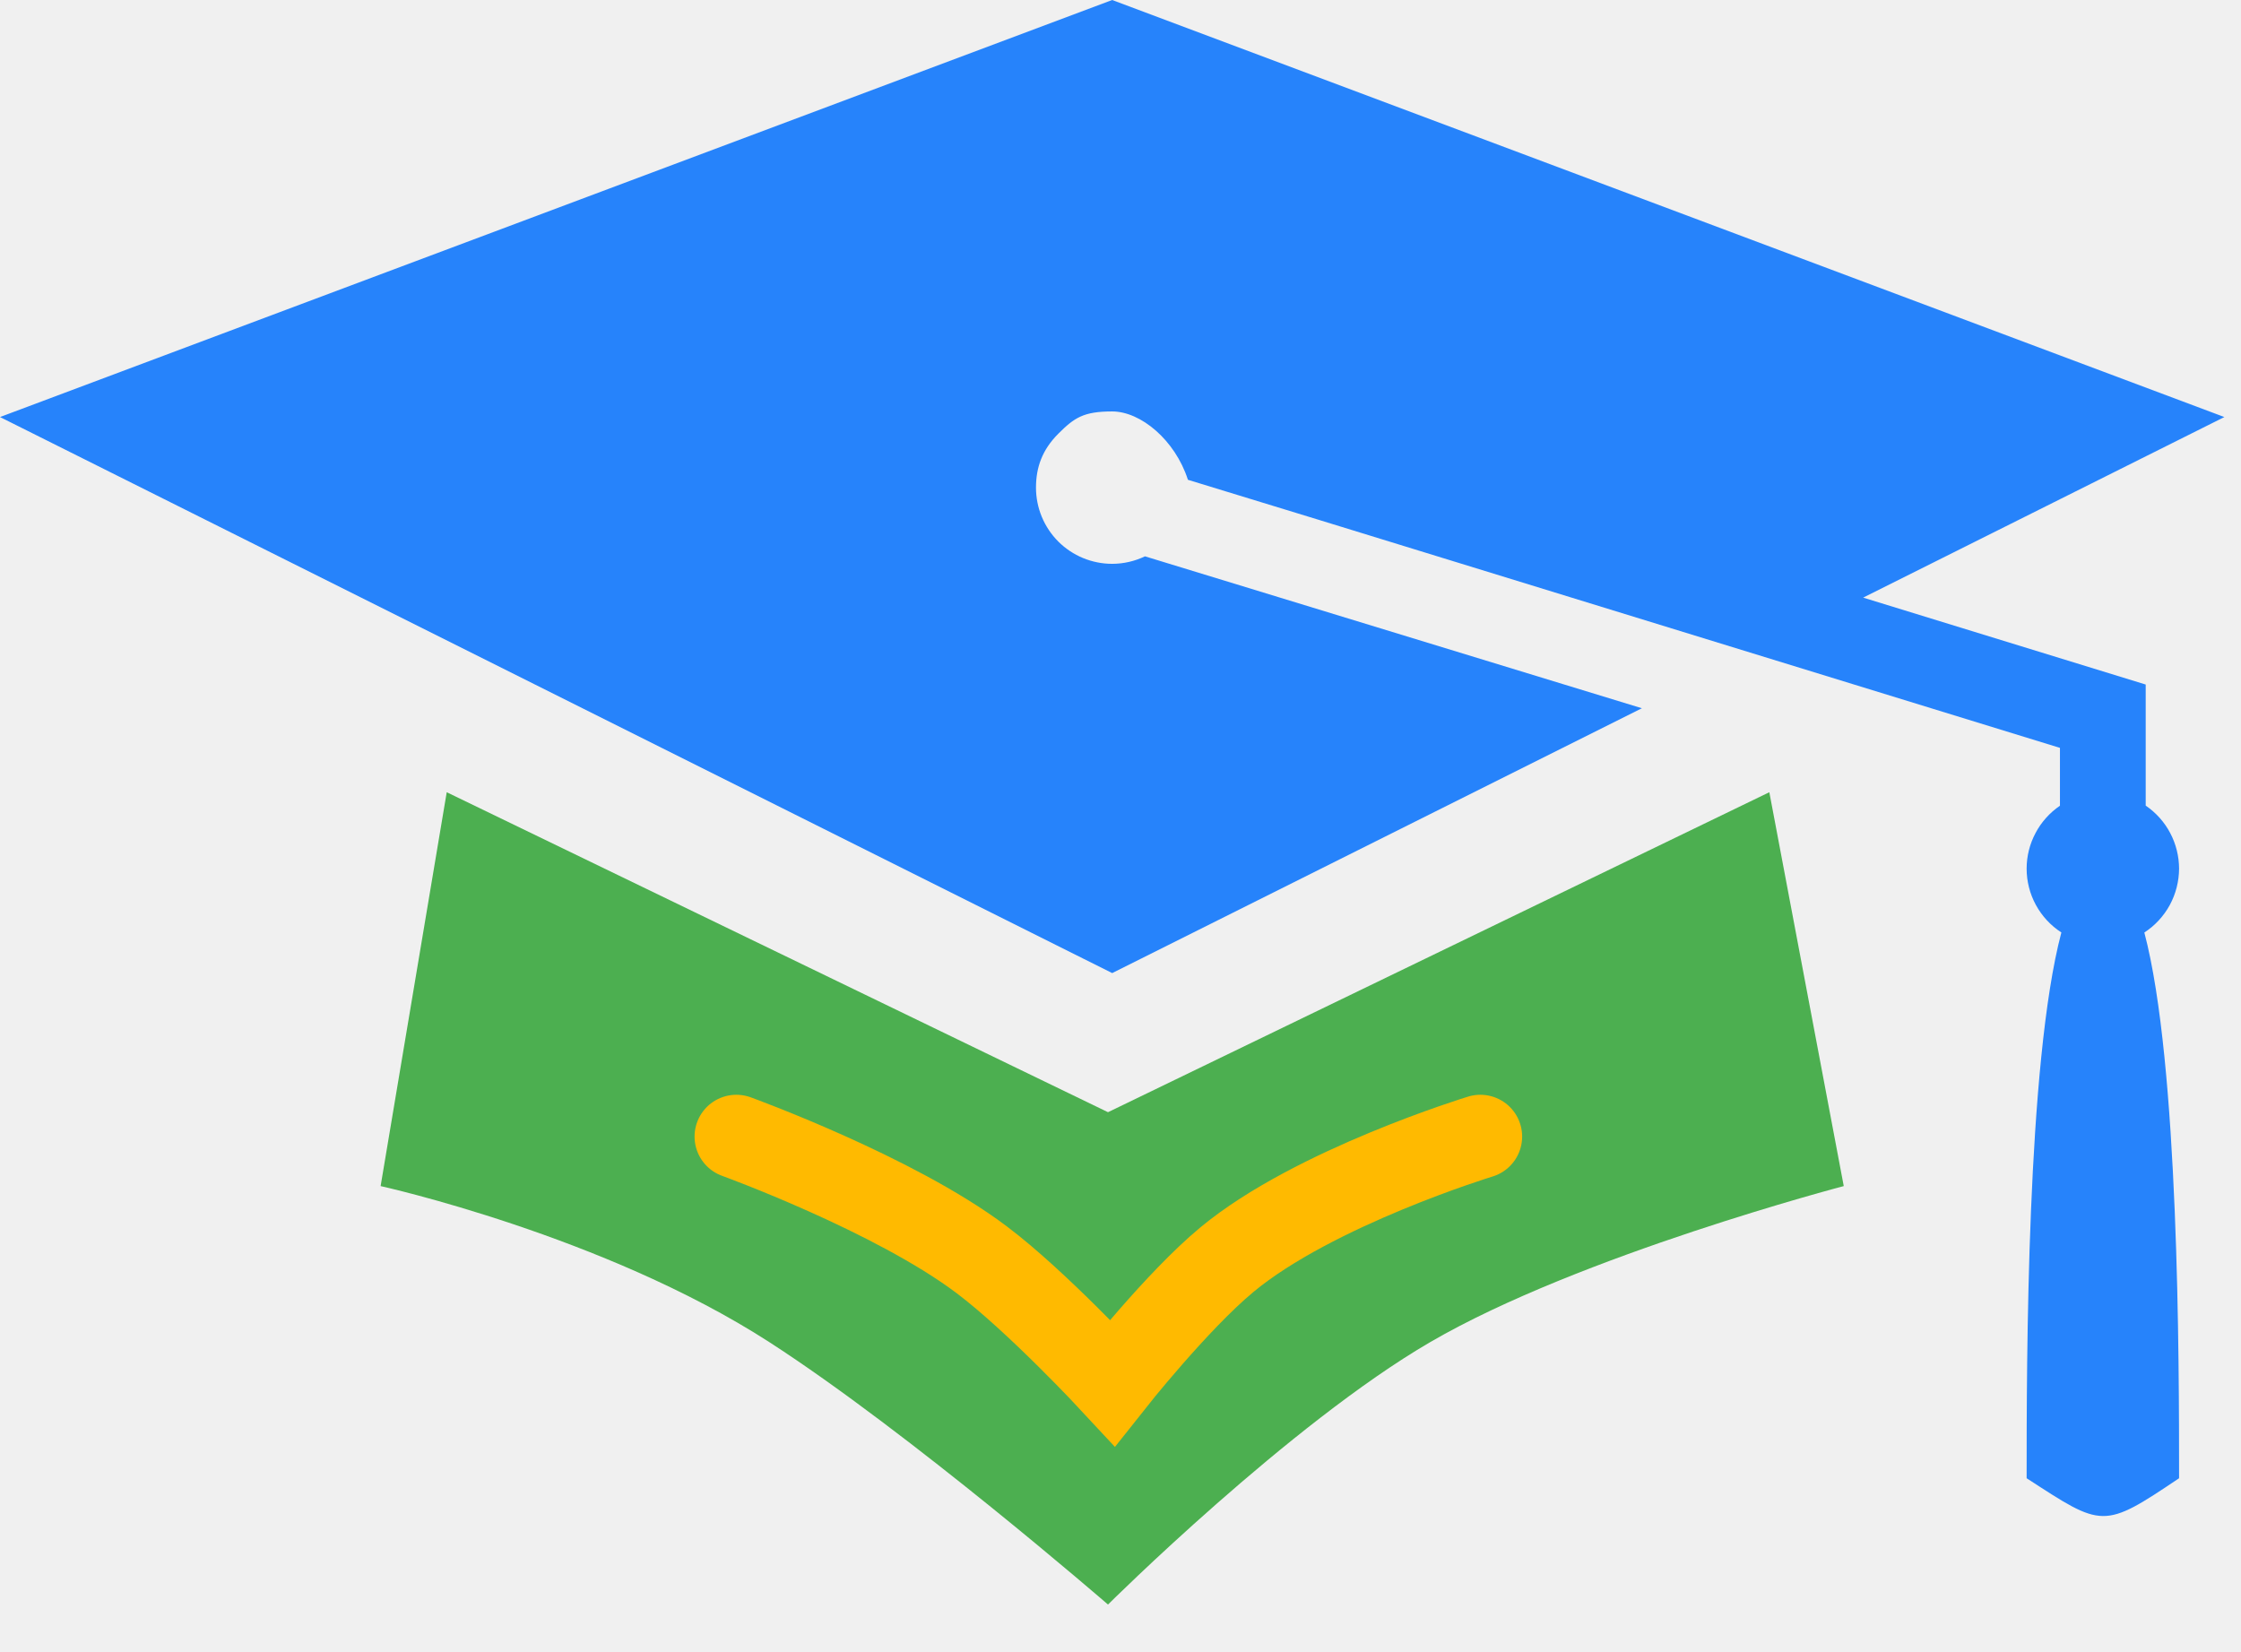
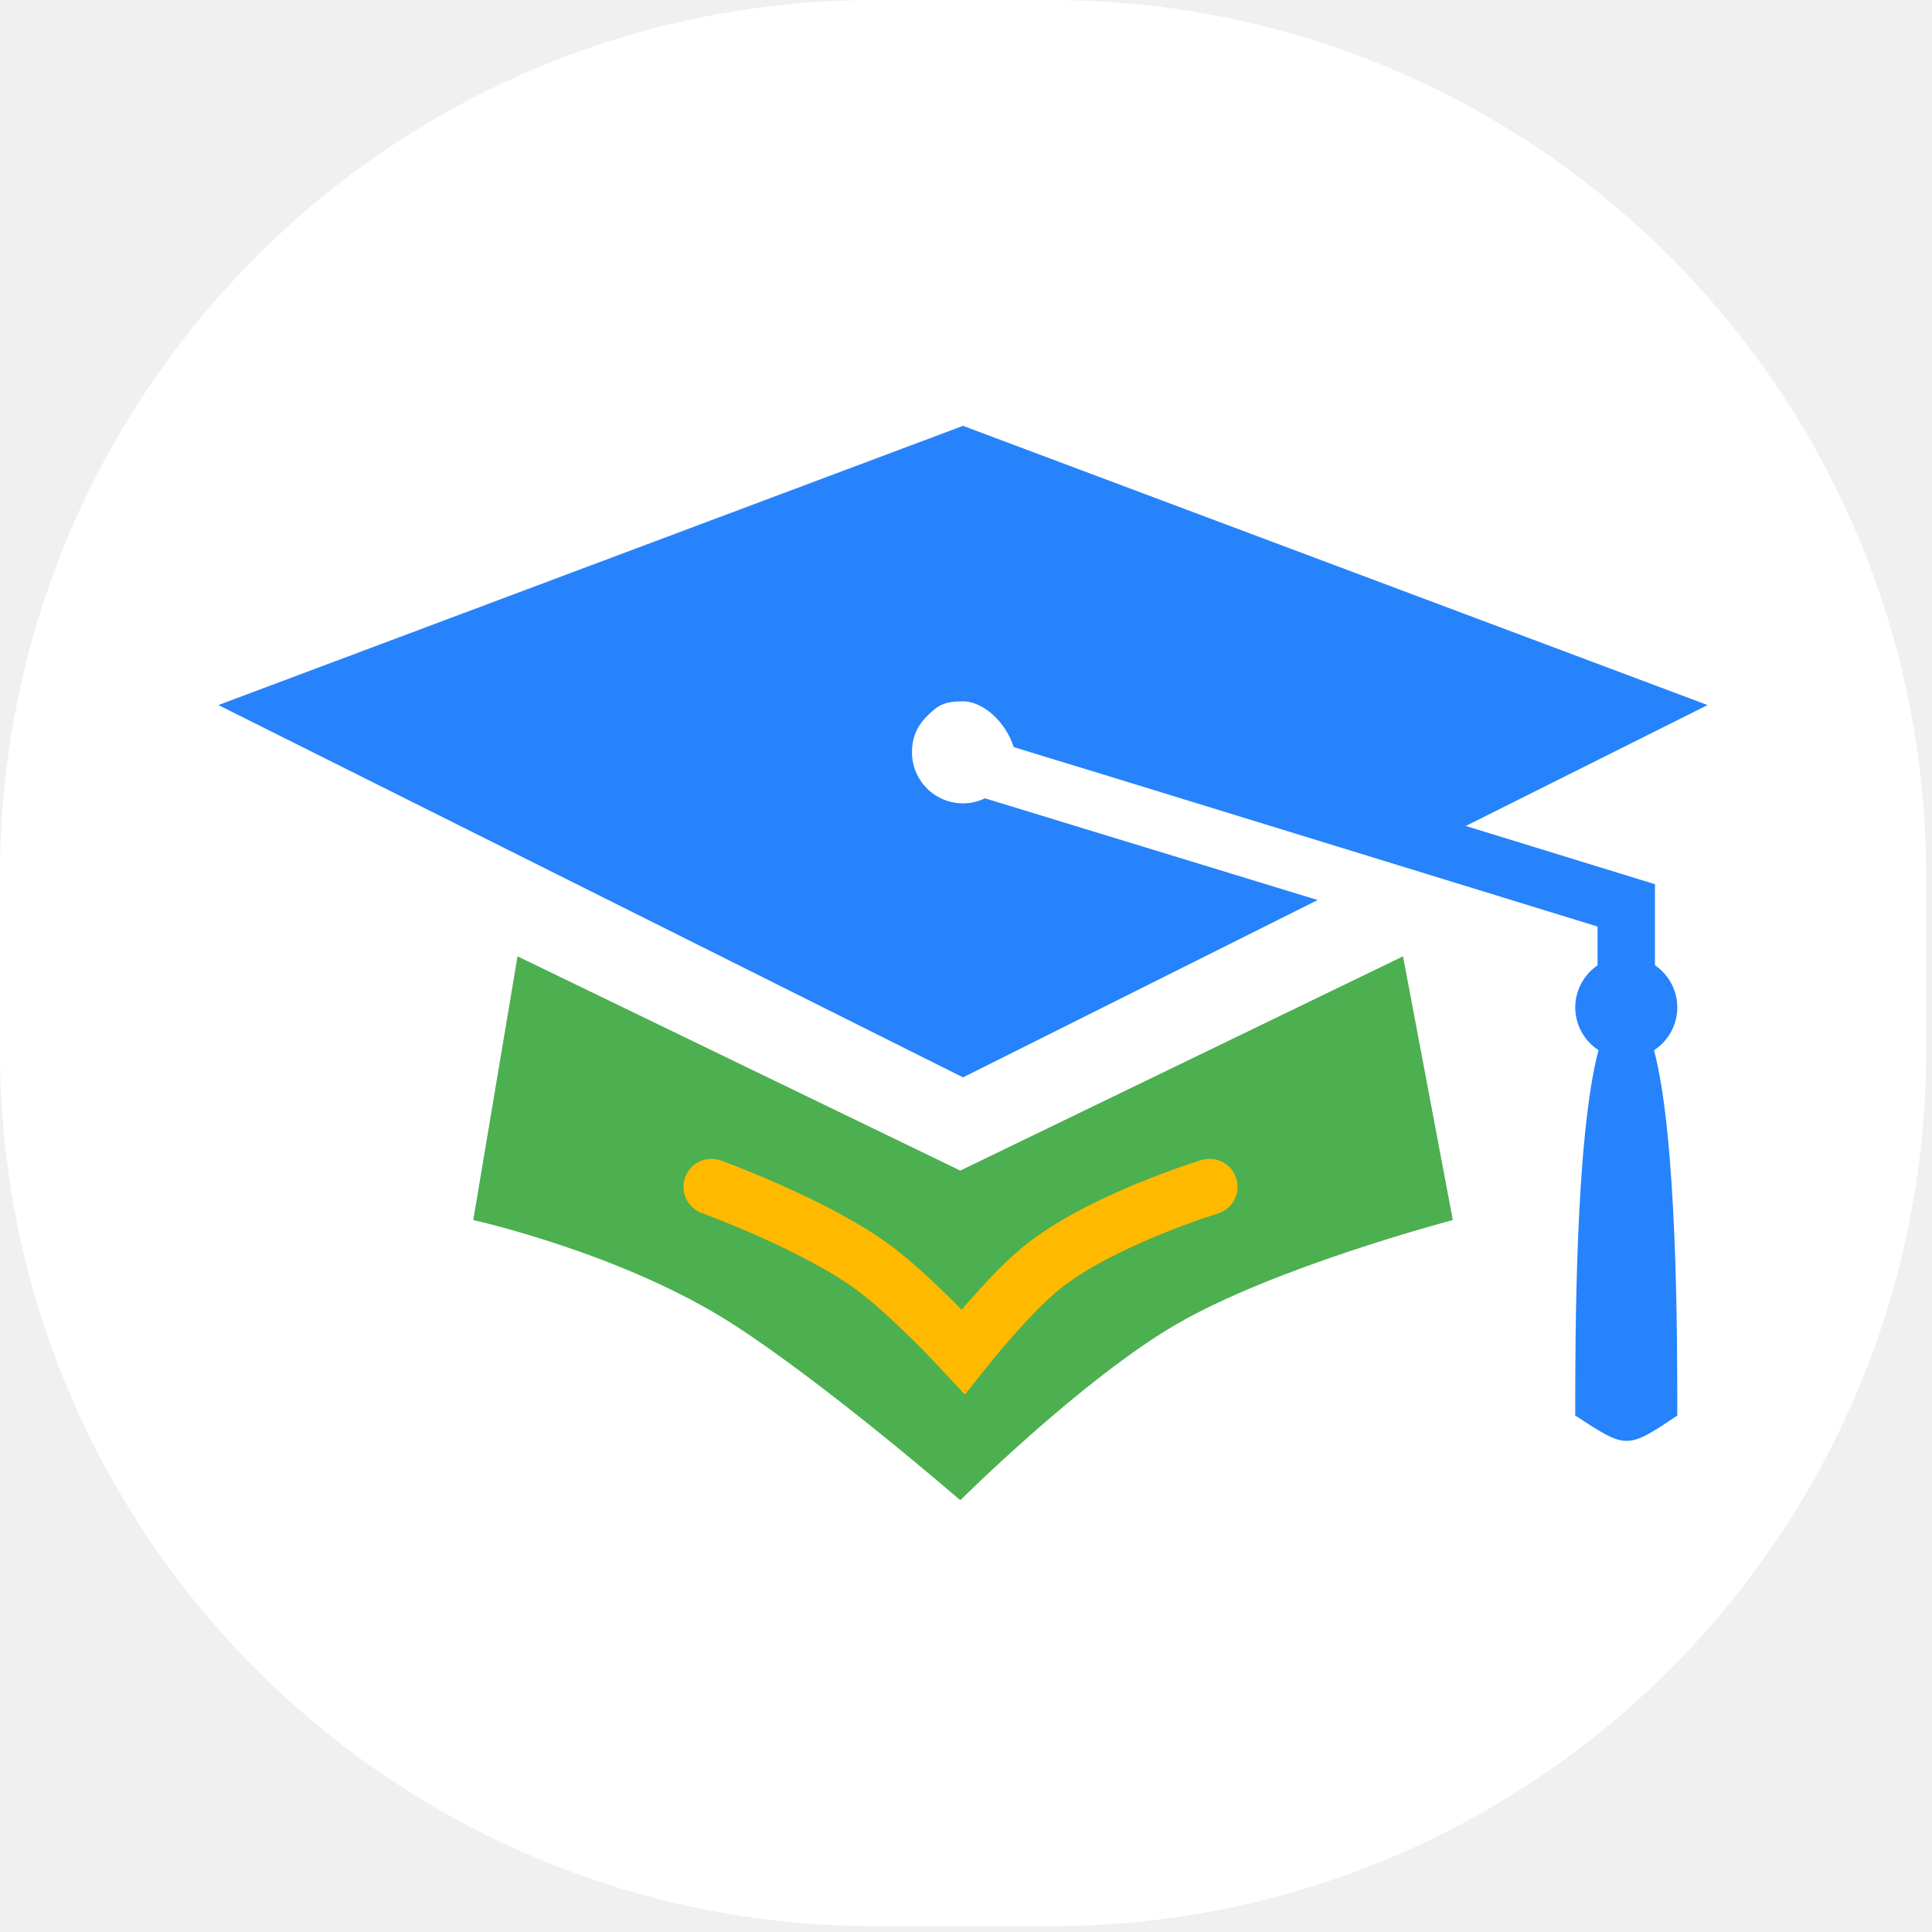
- <svg xmlns="http://www.w3.org/2000/svg" width="38" height="28" viewBox="0 0 38 28" fill="none">
-   <path d="M18.859 0L0 7.072L18.859 16.501L27.841 12.01L19.415 9.434C19.241 9.517 19.051 9.561 18.859 9.561C18.516 9.561 18.188 9.425 17.945 9.183C17.703 8.94 17.567 8.612 17.567 8.269C17.567 7.926 17.672 7.628 17.945 7.355C18.218 7.082 18.374 6.977 18.859 6.977C19.344 6.977 19.925 7.462 20.142 8.132L20.143 8.136L22.352 8.812L34.93 12.682V13.663C34.757 13.781 34.614 13.94 34.516 14.126C34.417 14.312 34.365 14.519 34.365 14.73C34.365 14.945 34.419 15.157 34.522 15.346C34.625 15.535 34.773 15.695 34.954 15.812C34.366 18.035 34.365 23.079 34.365 25.067C35.657 25.906 35.657 25.937 36.95 25.067C36.95 23.079 36.949 18.036 36.361 15.813C36.541 15.696 36.69 15.535 36.793 15.346C36.895 15.157 36.949 14.945 36.95 14.729C36.949 14.519 36.898 14.312 36.799 14.125C36.701 13.939 36.558 13.78 36.384 13.661V11.608L31.593 10.134L37.718 7.072L18.859 0Z" fill="#2683FB" />
-   <path d="M18.788 18.86L7.575 13.434L6.454 20.113C6.454 20.113 10.238 20.948 13.042 22.757C15.429 24.297 18.788 27.209 18.788 27.209C18.788 27.209 21.872 24.142 24.255 22.757C26.781 21.287 31.264 20.113 31.264 20.113L30.002 13.434L18.788 18.86Z" fill="#4CAF50" />
-   <path d="M12.486 19.273C12.486 19.273 15.162 20.243 16.645 21.361C17.581 22.066 18.863 23.448 18.863 23.448C18.863 23.448 19.963 22.058 20.804 21.361C22.284 20.133 25.102 19.273 25.102 19.273" stroke="#FFBA00" stroke-width="1.417" stroke-linecap="round" />
+ <svg xmlns="http://www.w3.org/2000/svg" width="48" height="48" viewBox="0 0 48 48" fill="none">
+   <rect width="47.854" height="47.854" rx="21.752" fill="white" />
+   <path d="M23.926 10.58L5.426 17.517L23.926 26.767L32.737 22.361L24.471 19.834C24.301 19.916 24.114 19.959 23.926 19.959C23.589 19.959 23.267 19.826 23.029 19.588C22.792 19.35 22.658 19.028 22.658 18.692C22.658 18.355 22.761 18.063 23.029 17.795C23.297 17.527 23.45 17.424 23.926 17.424C24.401 17.424 24.971 17.899 25.184 18.557L25.185 18.562L27.352 19.224L39.691 23.02V23.983C39.52 24.099 39.381 24.255 39.284 24.437C39.187 24.62 39.137 24.823 39.136 25.029C39.137 25.24 39.19 25.448 39.291 25.634C39.392 25.819 39.537 25.976 39.714 26.091C39.137 28.272 39.136 33.219 39.136 35.169C40.404 35.993 40.404 36.023 41.672 35.169C41.672 33.219 41.671 28.273 41.094 26.092C41.271 25.977 41.417 25.82 41.518 25.634C41.619 25.448 41.672 25.24 41.672 25.029C41.672 24.823 41.621 24.619 41.525 24.436C41.428 24.254 41.288 24.098 41.117 23.981V21.968L36.417 20.521L42.425 17.517L23.926 10.58Z" fill="#2683FB" />
+   <path d="M23.858 29.083L12.858 23.76L11.758 30.312C11.758 30.312 15.47 31.131 18.22 32.905C20.562 34.416 23.858 37.273 23.858 37.273C23.858 37.273 26.883 34.264 29.22 32.905C31.699 31.464 36.095 30.312 36.095 30.312L34.858 23.76L23.858 29.083Z" fill="#4CAF50" />
+   <path d="M17.676 29.486C17.676 29.486 20.3 30.437 21.756 31.534C22.673 32.225 23.931 33.581 23.931 33.581C23.931 33.581 25.01 32.218 25.835 31.534C27.287 30.33 30.051 29.486 30.051 29.486" stroke="#FFBA00" stroke-width="1.39" stroke-linecap="round" />
</svg>
